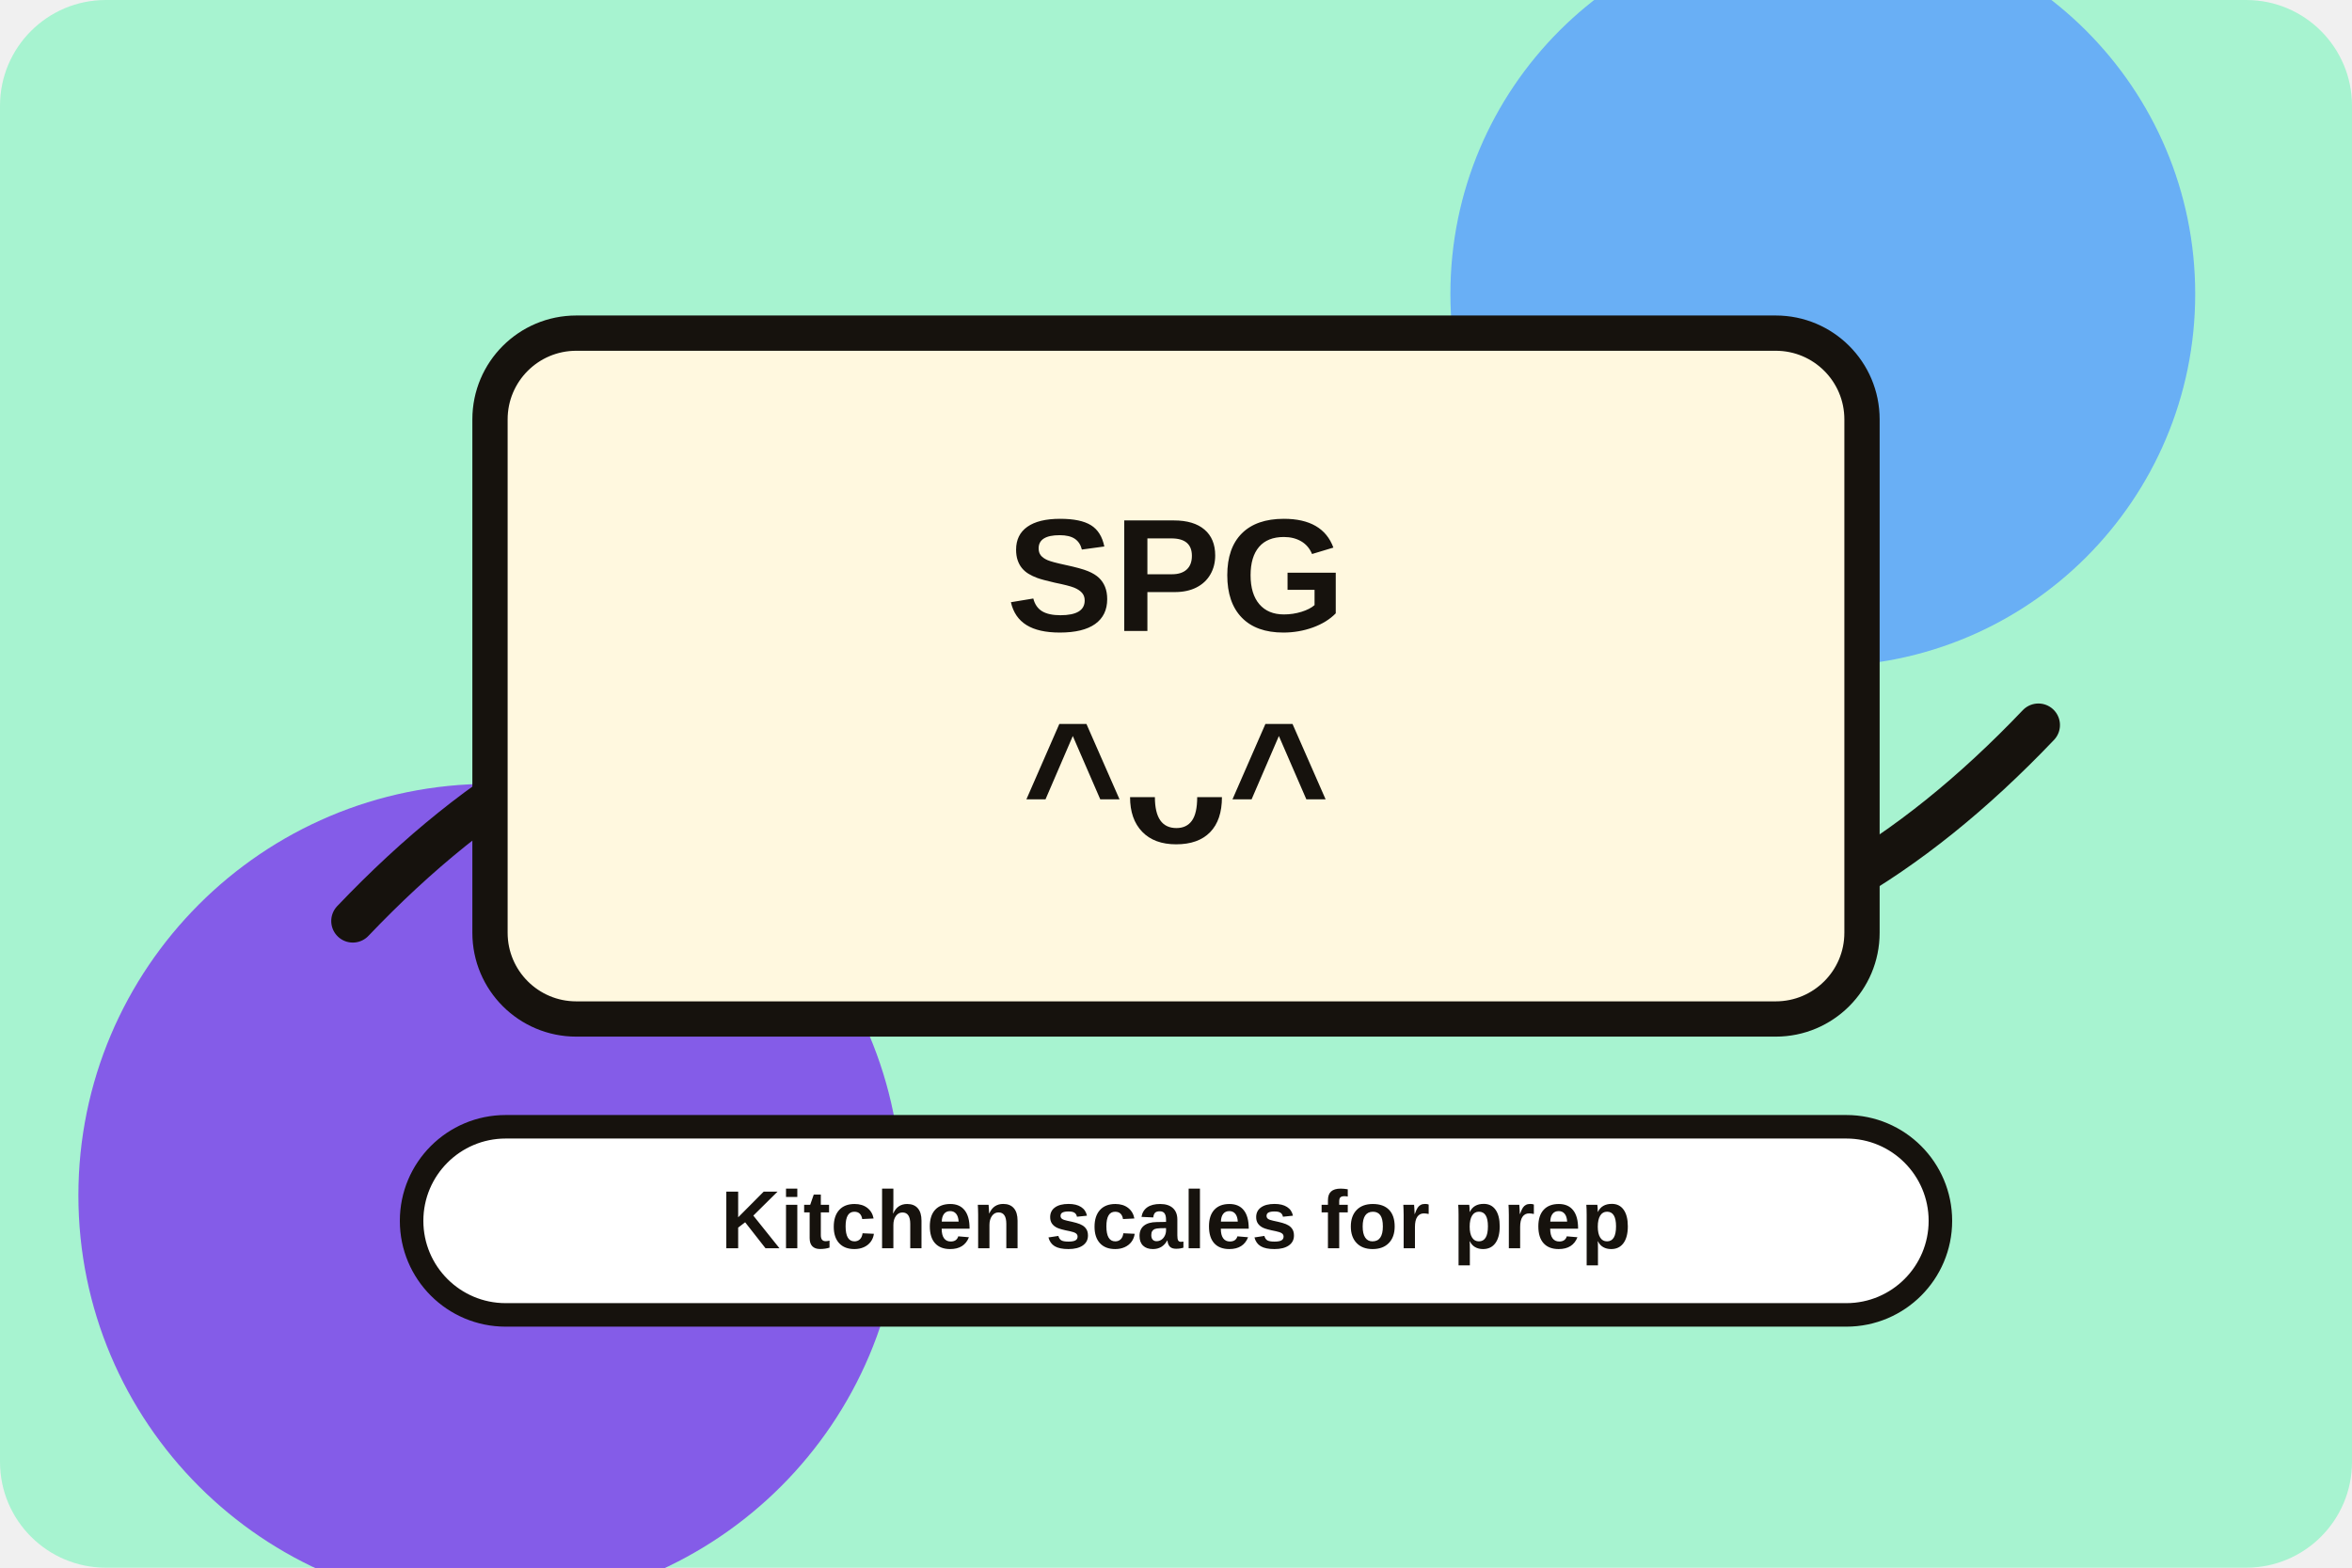
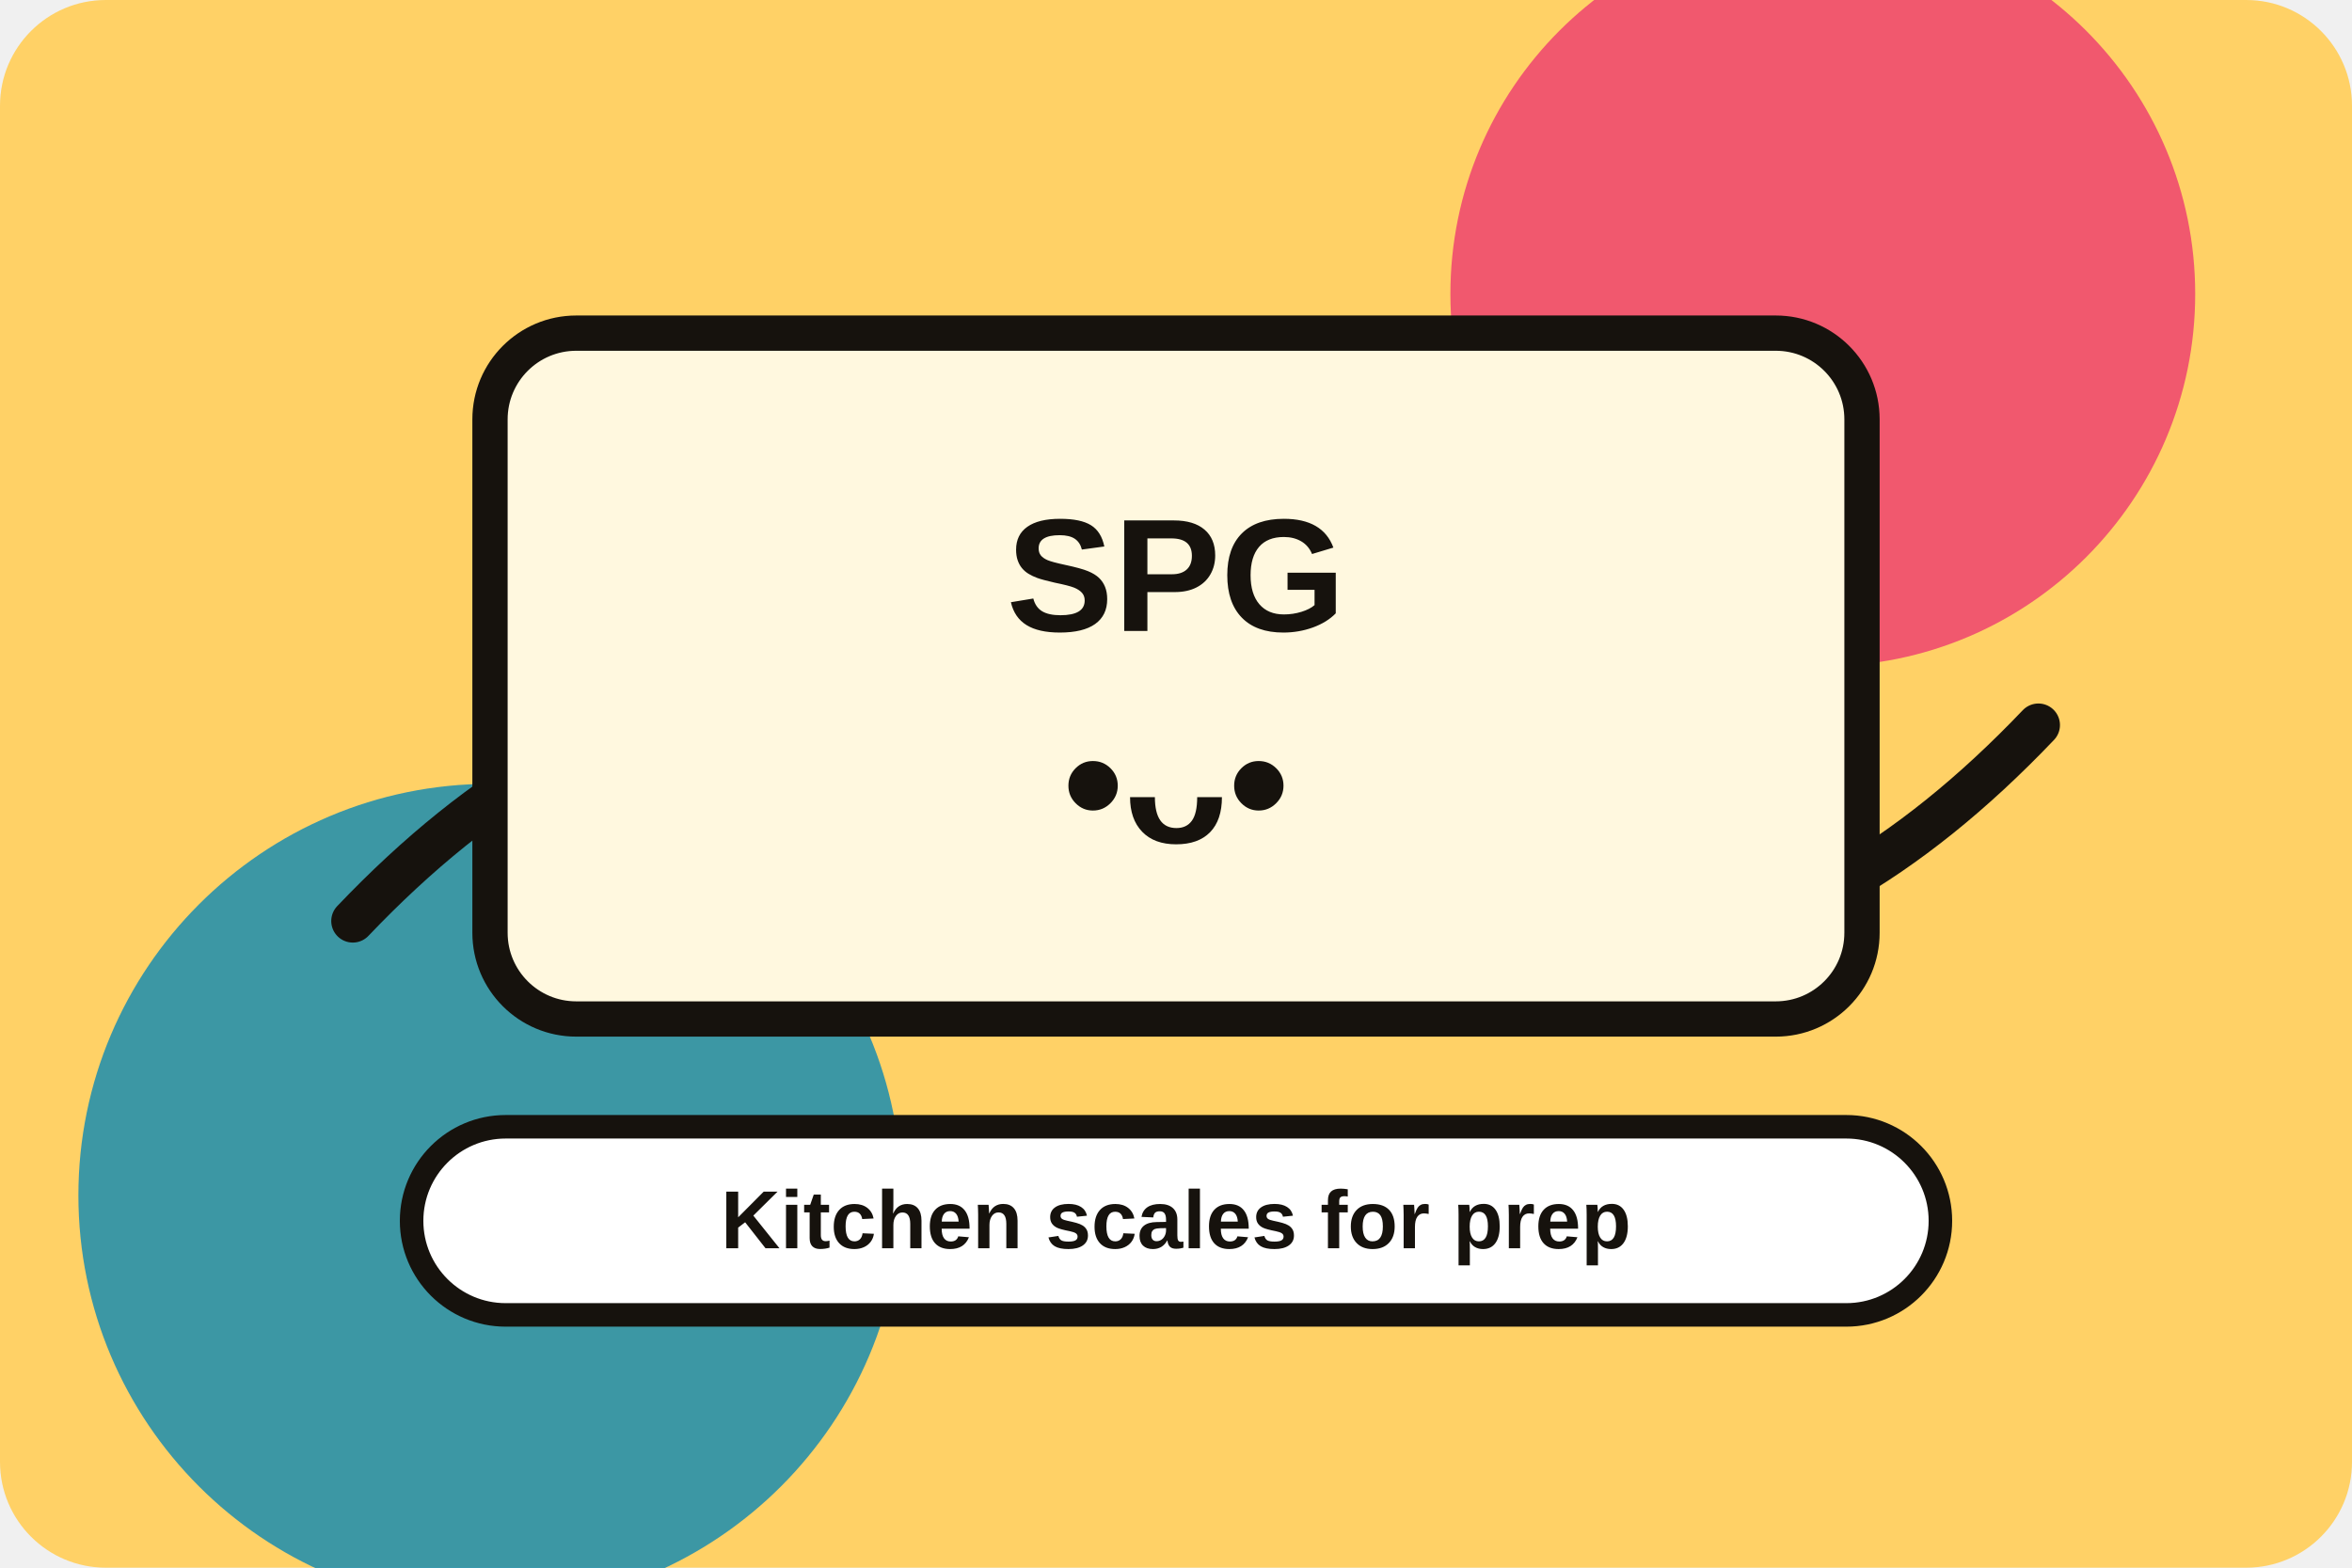
<svg xmlns="http://www.w3.org/2000/svg" viewBox="0 0 1200 800" role="img" aria-label="Original StuffPrettyGood cartoon image for Kitchen scales for prep">
-   <rect width="1200" height="800" rx="54" fill="#a7f3d0" />
-   <circle cx="930" cy="150" r="190" fill="#60a5fa" opacity=".88" />
-   <circle cx="250" cy="610" r="210" fill="#7c3aed" opacity=".82" />
+   <rect width="1200" height="800" rx="54" fill="#ffd166" />
+   <circle cx="930" cy="150" r="190" fill="#ef476f" opacity=".88" />
+   <circle cx="250" cy="610" r="210" fill="#118ab2" opacity=".82" />
  <path d="M180 470 Q380 260 610 420 T1040 370" fill="none" stroke="#16120d" stroke-width="22" stroke-linecap="round" />
  <rect x="250" y="170" width="700" height="350" rx="44" fill="#fff8df" stroke="#16120d" stroke-width="18" />
  <text x="600" y="322" text-anchor="middle" font-size="82" font-family="Arial, sans-serif" font-weight="900" fill="#16120d">SPG</text>
-   <text x="600" y="430" text-anchor="middle" font-size="88" font-family="Arial, sans-serif" font-weight="900" fill="#16120d">^ᴗ^</text>
+   <text x="600" y="430" text-anchor="middle" font-size="88" font-family="Arial, sans-serif" font-weight="900" fill="#16120d">•ᴗ•</text>
  <rect x="210" y="575" width="780" height="96" rx="48" fill="#ffffff" stroke="#16120d" stroke-width="12" />
  <text x="600" y="637" text-anchor="middle" font-size="42" font-family="Arial, sans-serif" font-weight="900" fill="#16120d">Kitchen scales for prep</text>
</svg>
